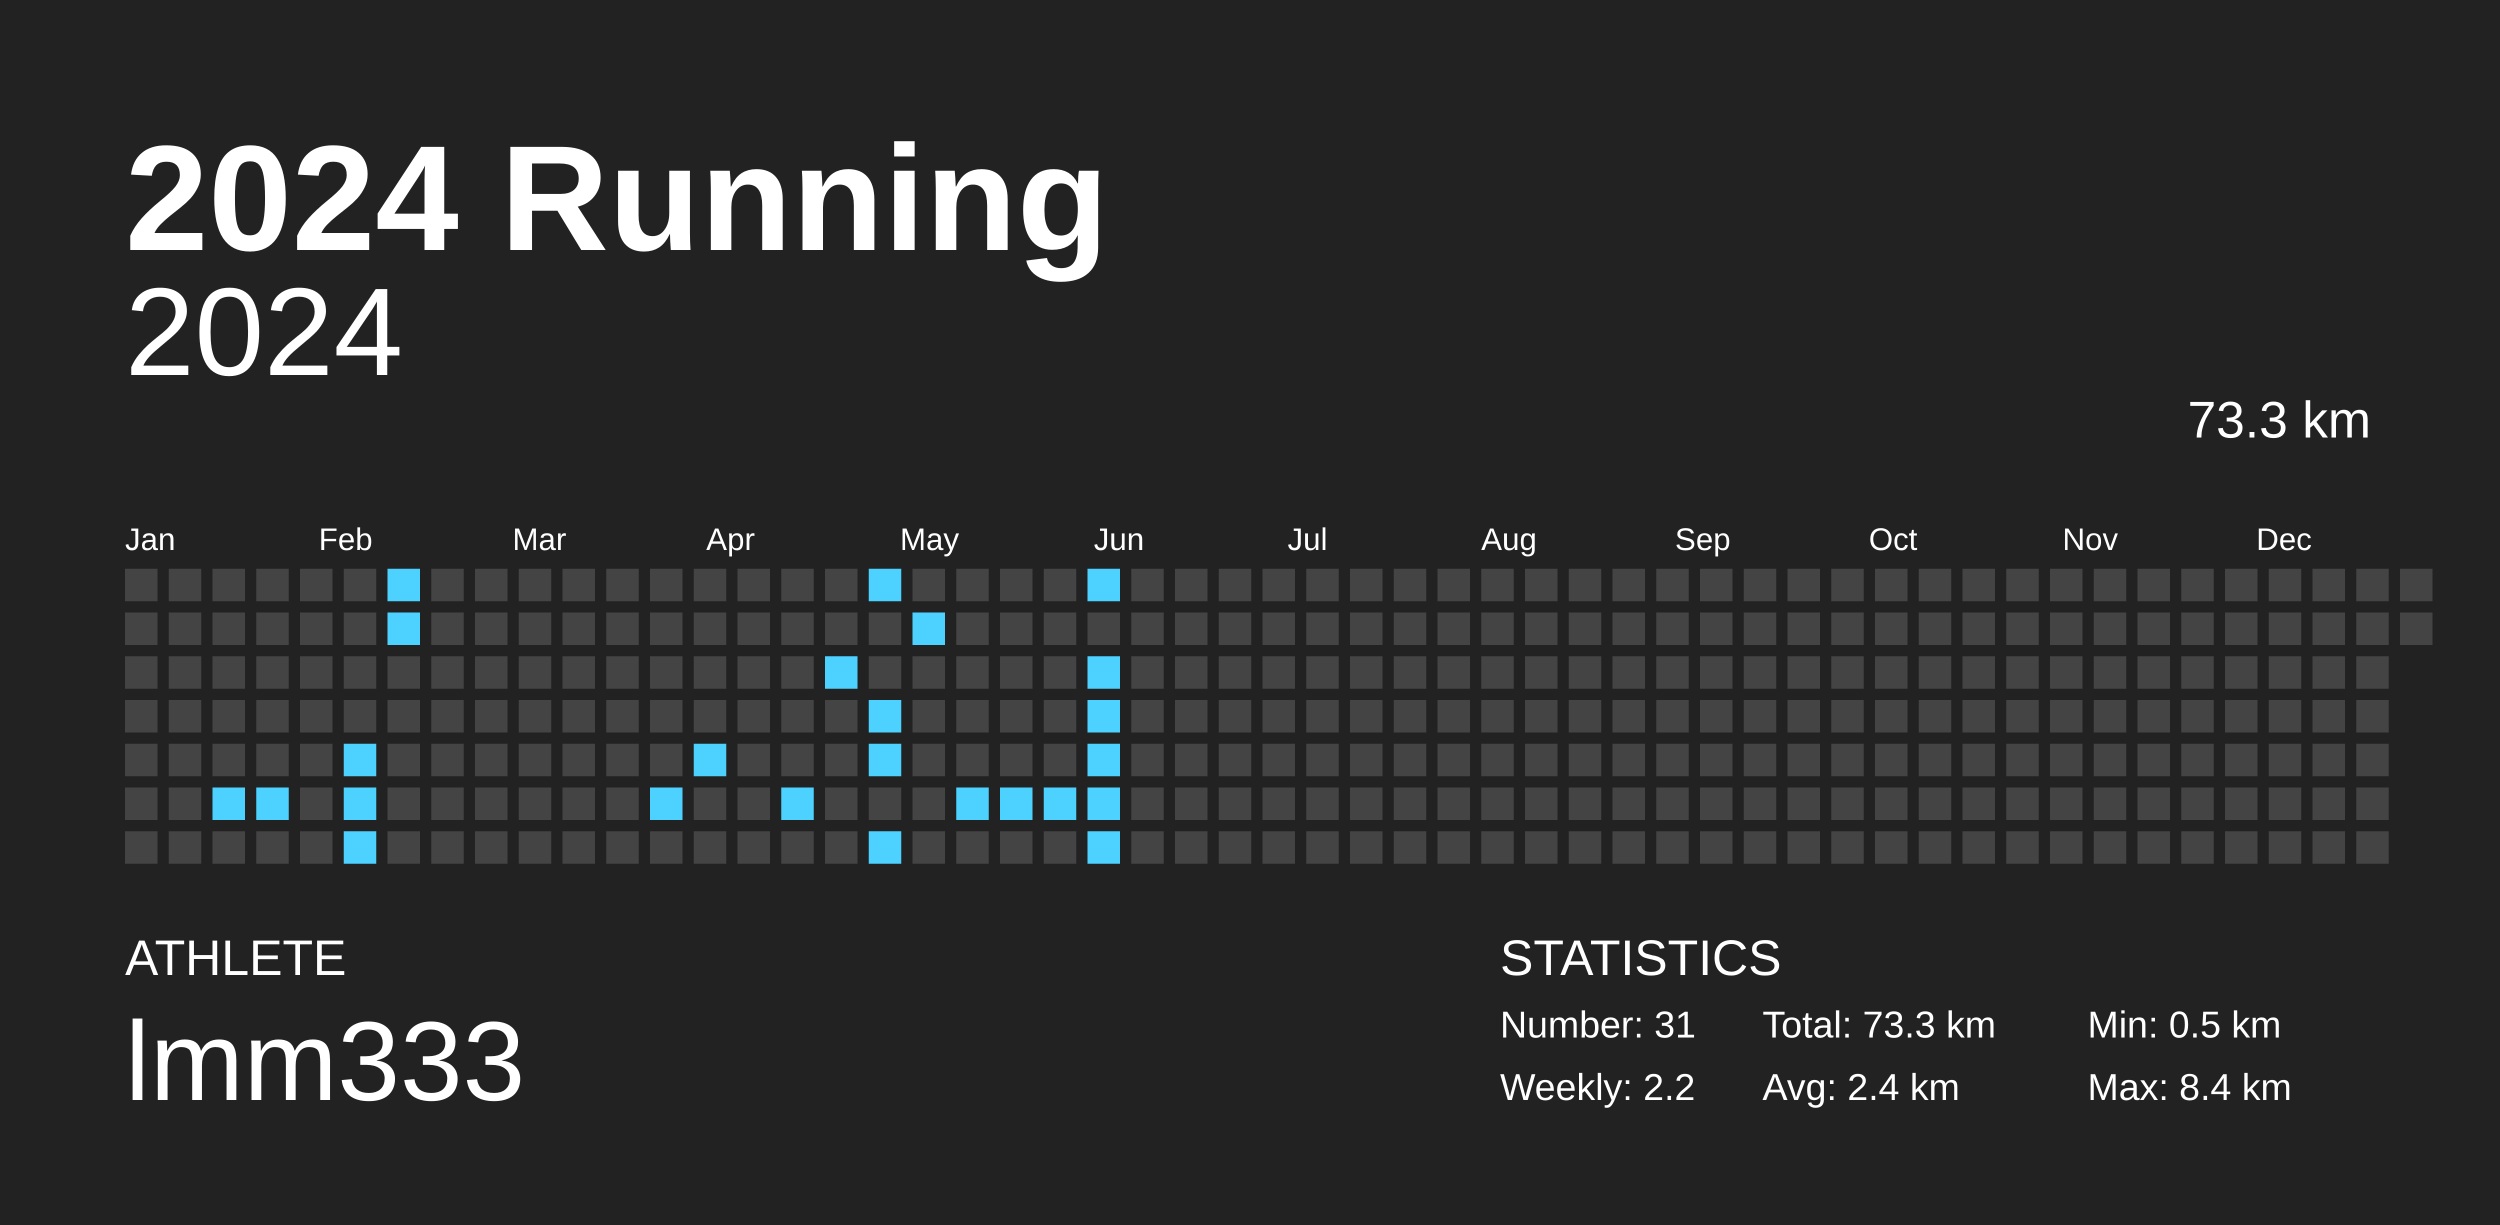
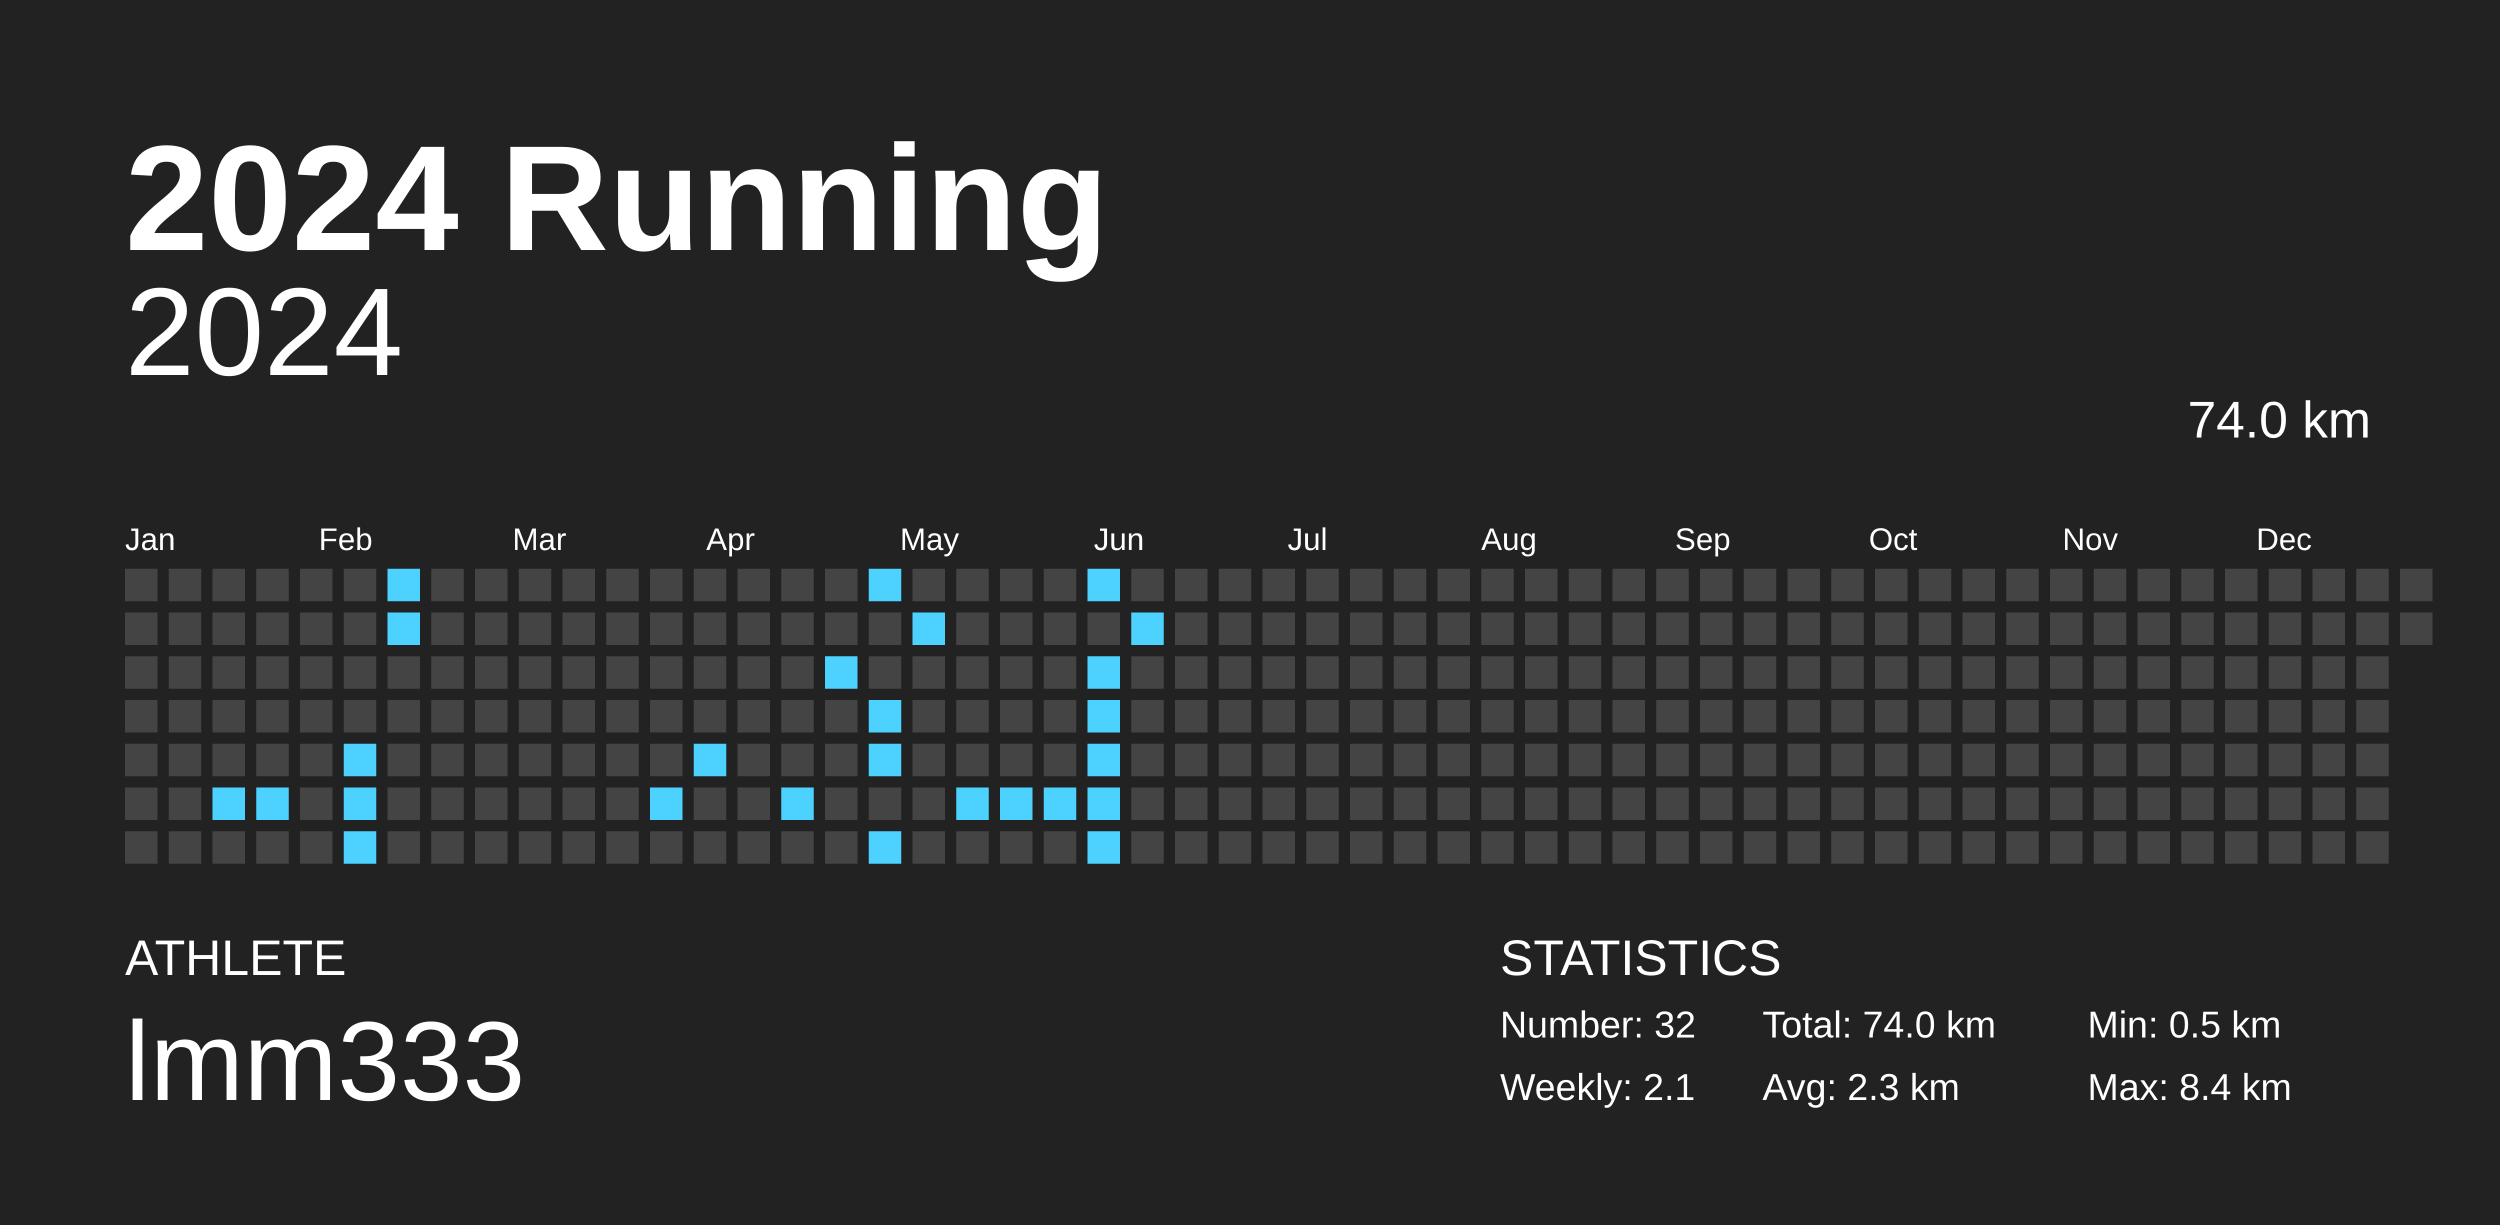
<svg xmlns="http://www.w3.org/2000/svg" baseProfile="full" height="98mm" version="1.1" viewBox="0,0,200,98" width="200mm">
  <defs />
  <rect fill="#222222" height="98" width="200" x="0" y="0" />
  <text fill="#FFFFFF" style="font-size:12px; font-family:Arial; font-weight:bold;" x="10" y="20">2024 Running</text>
  <text fill="#FFFFFF" style="font-size:4px; font-family:Arial" x="10" y="78">ATHLETE</text>
  <text fill="#FFFFFF" style="font-size:9px; font-family:Arial" x="10" y="88">lmm333</text>
  <text fill="#FFFFFF" style="font-size:4px; font-family:Arial" x="120" y="78">STATISTICS</text>
-   <text fill="#FFFFFF" style="font-size:3px; font-family:Arial" x="120" y="83">Number: 31</text>
-   <text fill="#FFFFFF" style="font-size:3px; font-family:Arial" x="120" y="88">Weekly: 2.2</text>
-   <text fill="#FFFFFF" style="font-size:3px; font-family:Arial" x="141" y="83">Total: 73.3 km</text>
-   <text fill="#FFFFFF" style="font-size:3px; font-family:Arial" x="141" y="88">Avg: 2.4 km</text>
+   <text fill="#FFFFFF" style="font-size:3px; font-family:Arial" x="120" y="83">Number: 32</text>
+   <text fill="#FFFFFF" style="font-size:3px; font-family:Arial" x="120" y="88">Weekly: 2.1</text>
+   <text fill="#FFFFFF" style="font-size:3px; font-family:Arial" x="141" y="83">Total: 74.0 km</text>
+   <text fill="#FFFFFF" style="font-size:3px; font-family:Arial" x="141" y="88">Avg: 2.3 km</text>
  <text fill="#FFFFFF" style="font-size:3px; font-family:Arial" x="167" y="83">Min: 0.5 km</text>
  <text fill="#FFFFFF" style="font-size:3px; font-family:Arial" x="167" y="88">Max: 8.4 km</text>
  <text alignment-baseline="hanging" fill="#FFFFFF" style="font-size:10.0px; font-family:Arial;" x="10" y="30">2024</text>
-   <text alignment-baseline="hanging" fill="#FFFFFF" style="font-size:4.125px; font-family:Arial;" x="175" y="35">73.3 km</text>
+   <text alignment-baseline="hanging" fill="#FFFFFF" style="font-size:4.125px; font-family:Arial;" x="175" y="35">74.0 km</text>
  <text fill="#FFFFFF" style="font-size:2.5px; font-family:Arial" x="10.0" y="44">Jan</text>
  <text fill="#FFFFFF" style="font-size:2.5px; font-family:Arial" x="25.5" y="44">Feb</text>
  <text fill="#FFFFFF" style="font-size:2.5px; font-family:Arial" x="41.0" y="44">Mar</text>
  <text fill="#FFFFFF" style="font-size:2.5px; font-family:Arial" x="56.5" y="44">Apr</text>
  <text fill="#FFFFFF" style="font-size:2.5px; font-family:Arial" x="72.0" y="44">May</text>
  <text fill="#FFFFFF" style="font-size:2.5px; font-family:Arial" x="87.5" y="44">Jun</text>
  <text fill="#FFFFFF" style="font-size:2.5px; font-family:Arial" x="103.0" y="44">Jul</text>
  <text fill="#FFFFFF" style="font-size:2.5px; font-family:Arial" x="118.5" y="44">Aug</text>
  <text fill="#FFFFFF" style="font-size:2.5px; font-family:Arial" x="134.0" y="44">Sep</text>
  <text fill="#FFFFFF" style="font-size:2.5px; font-family:Arial" x="149.5" y="44">Oct</text>
  <text fill="#FFFFFF" style="font-size:2.5px; font-family:Arial" x="165.0" y="44">Nov</text>
  <text fill="#FFFFFF" style="font-size:2.5px; font-family:Arial" x="180.5" y="44">Dec</text>
  <rect fill="#444444" height="2.6" width="2.6" x="10.0" y="45.5" />
  <rect fill="#444444" height="2.6" width="2.6" x="10.0" y="49.0" />
  <rect fill="#444444" height="2.6" width="2.6" x="10.0" y="52.5" />
  <rect fill="#444444" height="2.6" width="2.6" x="10.0" y="56.0" />
  <rect fill="#444444" height="2.6" width="2.6" x="10.0" y="59.5" />
  <rect fill="#444444" height="2.6" width="2.6" x="10.0" y="63.0" />
  <rect fill="#444444" height="2.6" width="2.6" x="10.0" y="66.5" />
  <rect fill="#444444" height="2.6" width="2.6" x="13.5" y="45.5" />
  <rect fill="#444444" height="2.6" width="2.6" x="13.5" y="49.0" />
  <rect fill="#444444" height="2.6" width="2.6" x="13.5" y="52.5" />
  <rect fill="#444444" height="2.6" width="2.6" x="13.5" y="56.0" />
  <rect fill="#444444" height="2.6" width="2.6" x="13.5" y="59.5" />
  <rect fill="#444444" height="2.6" width="2.6" x="13.5" y="63.0" />
  <rect fill="#444444" height="2.6" width="2.6" x="13.5" y="66.5" />
  <rect fill="#444444" height="2.6" width="2.6" x="17.0" y="45.5" />
  <rect fill="#444444" height="2.6" width="2.6" x="17.0" y="49.0" />
  <rect fill="#444444" height="2.6" width="2.6" x="17.0" y="52.5" />
  <rect fill="#444444" height="2.6" width="2.6" x="17.0" y="56.0" />
  <rect fill="#444444" height="2.6" width="2.6" x="17.0" y="59.5" />
  <rect fill="#4dd2ff" height="2.6" width="2.6" x="17.0" y="63.0" />
  <rect fill="#444444" height="2.6" width="2.6" x="17.0" y="66.5" />
  <rect fill="#444444" height="2.6" width="2.6" x="20.5" y="45.5" />
  <rect fill="#444444" height="2.6" width="2.6" x="20.5" y="49.0" />
  <rect fill="#444444" height="2.6" width="2.6" x="20.5" y="52.5" />
  <rect fill="#444444" height="2.6" width="2.6" x="20.5" y="56.0" />
  <rect fill="#444444" height="2.6" width="2.6" x="20.5" y="59.5" />
  <rect fill="#4dd2ff" height="2.6" width="2.6" x="20.5" y="63.0" />
  <rect fill="#444444" height="2.6" width="2.6" x="20.5" y="66.5" />
  <rect fill="#444444" height="2.6" width="2.6" x="24.0" y="45.5" />
  <rect fill="#444444" height="2.6" width="2.6" x="24.0" y="49.0" />
  <rect fill="#444444" height="2.6" width="2.6" x="24.0" y="52.5" />
  <rect fill="#444444" height="2.6" width="2.6" x="24.0" y="56.0" />
  <rect fill="#444444" height="2.6" width="2.6" x="24.0" y="59.5" />
  <rect fill="#444444" height="2.6" width="2.6" x="24.0" y="63.0" />
  <rect fill="#444444" height="2.6" width="2.6" x="24.0" y="66.5" />
  <rect fill="#444444" height="2.6" width="2.6" x="27.5" y="45.5" />
  <rect fill="#444444" height="2.6" width="2.6" x="27.5" y="49.0" />
  <rect fill="#444444" height="2.6" width="2.6" x="27.5" y="52.5" />
  <rect fill="#444444" height="2.6" width="2.6" x="27.5" y="56.0" />
  <rect fill="#4dd2ff" height="2.6" width="2.6" x="27.5" y="59.5" />
  <rect fill="#4dd2ff" height="2.6" width="2.6" x="27.5" y="63.0" />
  <rect fill="#4dd2ff" height="2.6" width="2.6" x="27.5" y="66.5" />
  <rect fill="#4dd2ff" height="2.6" width="2.6" x="31.0" y="45.5" />
  <rect fill="#4dd2ff" height="2.6" width="2.6" x="31.0" y="49.0" />
  <rect fill="#444444" height="2.6" width="2.6" x="31.0" y="52.5" />
  <rect fill="#444444" height="2.6" width="2.6" x="31.0" y="56.0" />
  <rect fill="#444444" height="2.6" width="2.6" x="31.0" y="59.5" />
  <rect fill="#444444" height="2.6" width="2.6" x="31.0" y="63.0" />
  <rect fill="#444444" height="2.6" width="2.6" x="31.0" y="66.5" />
  <rect fill="#444444" height="2.6" width="2.6" x="34.5" y="45.5" />
  <rect fill="#444444" height="2.6" width="2.6" x="34.5" y="49.0" />
  <rect fill="#444444" height="2.6" width="2.6" x="34.5" y="52.5" />
  <rect fill="#444444" height="2.6" width="2.6" x="34.5" y="56.0" />
  <rect fill="#444444" height="2.6" width="2.6" x="34.5" y="59.5" />
  <rect fill="#444444" height="2.6" width="2.6" x="34.5" y="63.0" />
  <rect fill="#444444" height="2.6" width="2.6" x="34.5" y="66.5" />
  <rect fill="#444444" height="2.6" width="2.6" x="38.0" y="45.5" />
  <rect fill="#444444" height="2.6" width="2.6" x="38.0" y="49.0" />
  <rect fill="#444444" height="2.6" width="2.6" x="38.0" y="52.5" />
  <rect fill="#444444" height="2.6" width="2.6" x="38.0" y="56.0" />
  <rect fill="#444444" height="2.6" width="2.6" x="38.0" y="59.5" />
  <rect fill="#444444" height="2.6" width="2.6" x="38.0" y="63.0" />
  <rect fill="#444444" height="2.6" width="2.6" x="38.0" y="66.5" />
  <rect fill="#444444" height="2.6" width="2.6" x="41.5" y="45.5" />
  <rect fill="#444444" height="2.6" width="2.6" x="41.5" y="49.0" />
  <rect fill="#444444" height="2.6" width="2.6" x="41.5" y="52.5" />
  <rect fill="#444444" height="2.6" width="2.6" x="41.5" y="56.0" />
  <rect fill="#444444" height="2.6" width="2.6" x="41.5" y="59.5" />
  <rect fill="#444444" height="2.6" width="2.6" x="41.5" y="63.0" />
  <rect fill="#444444" height="2.6" width="2.6" x="41.5" y="66.5" />
  <rect fill="#444444" height="2.6" width="2.6" x="45.0" y="45.5" />
  <rect fill="#444444" height="2.6" width="2.6" x="45.0" y="49.0" />
  <rect fill="#444444" height="2.6" width="2.6" x="45.0" y="52.5" />
  <rect fill="#444444" height="2.6" width="2.6" x="45.0" y="56.0" />
  <rect fill="#444444" height="2.6" width="2.6" x="45.0" y="59.5" />
  <rect fill="#444444" height="2.6" width="2.6" x="45.0" y="63.0" />
  <rect fill="#444444" height="2.6" width="2.6" x="45.0" y="66.5" />
  <rect fill="#444444" height="2.6" width="2.6" x="48.5" y="45.5" />
  <rect fill="#444444" height="2.6" width="2.6" x="48.5" y="49.0" />
  <rect fill="#444444" height="2.6" width="2.6" x="48.5" y="52.5" />
  <rect fill="#444444" height="2.6" width="2.6" x="48.5" y="56.0" />
  <rect fill="#444444" height="2.6" width="2.6" x="48.5" y="59.5" />
  <rect fill="#444444" height="2.6" width="2.6" x="48.5" y="63.0" />
  <rect fill="#444444" height="2.6" width="2.6" x="48.5" y="66.5" />
  <rect fill="#444444" height="2.6" width="2.6" x="52.0" y="45.5" />
  <rect fill="#444444" height="2.6" width="2.6" x="52.0" y="49.0" />
  <rect fill="#444444" height="2.6" width="2.6" x="52.0" y="52.5" />
  <rect fill="#444444" height="2.6" width="2.6" x="52.0" y="56.0" />
  <rect fill="#444444" height="2.6" width="2.6" x="52.0" y="59.5" />
  <rect fill="#4dd2ff" height="2.6" width="2.6" x="52.0" y="63.0" />
  <rect fill="#444444" height="2.6" width="2.6" x="52.0" y="66.5" />
  <rect fill="#444444" height="2.6" width="2.6" x="55.5" y="45.5" />
  <rect fill="#444444" height="2.6" width="2.6" x="55.5" y="49.0" />
  <rect fill="#444444" height="2.6" width="2.6" x="55.5" y="52.5" />
  <rect fill="#444444" height="2.6" width="2.6" x="55.5" y="56.0" />
  <rect fill="#4dd2ff" height="2.6" width="2.6" x="55.5" y="59.5" />
  <rect fill="#444444" height="2.6" width="2.6" x="55.5" y="63.0" />
  <rect fill="#444444" height="2.6" width="2.6" x="55.5" y="66.5" />
  <rect fill="#444444" height="2.6" width="2.6" x="59.0" y="45.5" />
  <rect fill="#444444" height="2.6" width="2.6" x="59.0" y="49.0" />
  <rect fill="#444444" height="2.6" width="2.6" x="59.0" y="52.5" />
  <rect fill="#444444" height="2.6" width="2.6" x="59.0" y="56.0" />
  <rect fill="#444444" height="2.6" width="2.6" x="59.0" y="59.5" />
  <rect fill="#444444" height="2.6" width="2.6" x="59.0" y="63.0" />
  <rect fill="#444444" height="2.6" width="2.6" x="59.0" y="66.5" />
  <rect fill="#444444" height="2.6" width="2.6" x="62.5" y="45.5" />
  <rect fill="#444444" height="2.6" width="2.6" x="62.5" y="49.0" />
  <rect fill="#444444" height="2.6" width="2.6" x="62.5" y="52.5" />
  <rect fill="#444444" height="2.6" width="2.6" x="62.5" y="56.0" />
  <rect fill="#444444" height="2.6" width="2.6" x="62.5" y="59.5" />
  <rect fill="#4dd2ff" height="2.6" width="2.6" x="62.5" y="63.0" />
  <rect fill="#444444" height="2.6" width="2.6" x="62.5" y="66.5" />
  <rect fill="#444444" height="2.6" width="2.6" x="66.0" y="45.5" />
  <rect fill="#444444" height="2.6" width="2.6" x="66.0" y="49.0" />
  <rect fill="#4dd2ff" height="2.6" width="2.6" x="66.0" y="52.5" />
  <rect fill="#444444" height="2.6" width="2.6" x="66.0" y="56.0" />
  <rect fill="#444444" height="2.6" width="2.6" x="66.0" y="59.5" />
  <rect fill="#444444" height="2.6" width="2.6" x="66.0" y="63.0" />
  <rect fill="#444444" height="2.6" width="2.6" x="66.0" y="66.5" />
  <rect fill="#4dd2ff" height="2.6" width="2.6" x="69.5" y="45.5" />
  <rect fill="#444444" height="2.6" width="2.6" x="69.5" y="49.0" />
  <rect fill="#444444" height="2.6" width="2.6" x="69.5" y="52.5" />
  <rect fill="#4dd2ff" height="2.6" width="2.6" x="69.5" y="56.0" />
  <rect fill="#4dd2ff" height="2.6" width="2.6" x="69.5" y="59.5" />
  <rect fill="#444444" height="2.6" width="2.6" x="69.5" y="63.0" />
  <rect fill="#4dd2ff" height="2.6" width="2.6" x="69.5" y="66.5" />
  <rect fill="#444444" height="2.6" width="2.6" x="73.0" y="45.5" />
  <rect fill="#4dd2ff" height="2.6" width="2.6" x="73.0" y="49.0" />
  <rect fill="#444444" height="2.6" width="2.6" x="73.0" y="52.5" />
  <rect fill="#444444" height="2.6" width="2.6" x="73.0" y="56.0" />
  <rect fill="#444444" height="2.6" width="2.6" x="73.0" y="59.5" />
  <rect fill="#444444" height="2.6" width="2.6" x="73.0" y="63.0" />
  <rect fill="#444444" height="2.6" width="2.6" x="73.0" y="66.5" />
  <rect fill="#444444" height="2.6" width="2.6" x="76.5" y="45.5" />
  <rect fill="#444444" height="2.6" width="2.6" x="76.5" y="49.0" />
  <rect fill="#444444" height="2.6" width="2.6" x="76.5" y="52.5" />
  <rect fill="#444444" height="2.6" width="2.6" x="76.5" y="56.0" />
  <rect fill="#444444" height="2.6" width="2.6" x="76.5" y="59.5" />
  <rect fill="#4dd2ff" height="2.6" width="2.6" x="76.5" y="63.0" />
  <rect fill="#444444" height="2.6" width="2.6" x="76.5" y="66.5" />
  <rect fill="#444444" height="2.6" width="2.6" x="80.0" y="45.5" />
  <rect fill="#444444" height="2.6" width="2.6" x="80.0" y="49.0" />
  <rect fill="#444444" height="2.6" width="2.6" x="80.0" y="52.5" />
  <rect fill="#444444" height="2.6" width="2.6" x="80.0" y="56.0" />
  <rect fill="#444444" height="2.6" width="2.6" x="80.0" y="59.5" />
  <rect fill="#4dd2ff" height="2.6" width="2.6" x="80.0" y="63.0" />
  <rect fill="#444444" height="2.6" width="2.6" x="80.0" y="66.5" />
  <rect fill="#444444" height="2.6" width="2.6" x="83.5" y="45.5" />
  <rect fill="#444444" height="2.6" width="2.6" x="83.5" y="49.0" />
  <rect fill="#444444" height="2.6" width="2.6" x="83.5" y="52.5" />
  <rect fill="#444444" height="2.6" width="2.6" x="83.5" y="56.0" />
  <rect fill="#444444" height="2.6" width="2.6" x="83.5" y="59.5" />
  <rect fill="#4dd2ff" height="2.6" width="2.6" x="83.5" y="63.0" />
  <rect fill="#444444" height="2.6" width="2.6" x="83.5" y="66.5" />
  <rect fill="#4dd2ff" height="2.6" width="2.6" x="87.0" y="45.5" />
  <rect fill="#444444" height="2.6" width="2.6" x="87.0" y="49.0" />
  <rect fill="#4dd2ff" height="2.6" width="2.6" x="87.0" y="52.5" />
  <rect fill="#4dd2ff" height="2.6" width="2.6" x="87.0" y="56.0" />
  <rect fill="#4dd2ff" height="2.6" width="2.6" x="87.0" y="59.5" />
  <rect fill="#4dd2ff" height="2.6" width="2.6" x="87.0" y="63.0" />
  <rect fill="#4dd2ff" height="2.6" width="2.6" x="87.0" y="66.5" />
  <rect fill="#444444" height="2.6" width="2.6" x="90.5" y="45.5" />
-   <rect fill="#444444" height="2.6" width="2.6" x="90.5" y="49.0" />
+   <rect fill="#4dd2ff" height="2.6" width="2.6" x="90.5" y="49.0" />
  <rect fill="#444444" height="2.6" width="2.6" x="90.5" y="52.5" />
  <rect fill="#444444" height="2.6" width="2.6" x="90.5" y="56.0" />
  <rect fill="#444444" height="2.6" width="2.6" x="90.5" y="59.5" />
  <rect fill="#444444" height="2.6" width="2.6" x="90.5" y="63.0" />
  <rect fill="#444444" height="2.6" width="2.6" x="90.5" y="66.5" />
  <rect fill="#444444" height="2.6" width="2.6" x="94.0" y="45.5" />
  <rect fill="#444444" height="2.6" width="2.6" x="94.0" y="49.0" />
  <rect fill="#444444" height="2.6" width="2.6" x="94.0" y="52.5" />
  <rect fill="#444444" height="2.6" width="2.6" x="94.0" y="56.0" />
  <rect fill="#444444" height="2.6" width="2.6" x="94.0" y="59.5" />
  <rect fill="#444444" height="2.6" width="2.6" x="94.0" y="63.0" />
  <rect fill="#444444" height="2.6" width="2.6" x="94.0" y="66.5" />
  <rect fill="#444444" height="2.6" width="2.6" x="97.5" y="45.5" />
  <rect fill="#444444" height="2.6" width="2.6" x="97.5" y="49.0" />
  <rect fill="#444444" height="2.6" width="2.6" x="97.5" y="52.5" />
  <rect fill="#444444" height="2.6" width="2.6" x="97.5" y="56.0" />
  <rect fill="#444444" height="2.6" width="2.6" x="97.5" y="59.5" />
  <rect fill="#444444" height="2.6" width="2.6" x="97.5" y="63.0" />
  <rect fill="#444444" height="2.6" width="2.6" x="97.5" y="66.5" />
  <rect fill="#444444" height="2.6" width="2.6" x="101.0" y="45.5" />
  <rect fill="#444444" height="2.6" width="2.6" x="101.0" y="49.0" />
  <rect fill="#444444" height="2.6" width="2.6" x="101.0" y="52.5" />
  <rect fill="#444444" height="2.6" width="2.6" x="101.0" y="56.0" />
  <rect fill="#444444" height="2.6" width="2.6" x="101.0" y="59.5" />
  <rect fill="#444444" height="2.6" width="2.6" x="101.0" y="63.0" />
  <rect fill="#444444" height="2.6" width="2.6" x="101.0" y="66.5" />
  <rect fill="#444444" height="2.6" width="2.6" x="104.5" y="45.5" />
  <rect fill="#444444" height="2.6" width="2.6" x="104.5" y="49.0" />
  <rect fill="#444444" height="2.6" width="2.6" x="104.5" y="52.5" />
  <rect fill="#444444" height="2.6" width="2.6" x="104.5" y="56.0" />
  <rect fill="#444444" height="2.6" width="2.6" x="104.5" y="59.5" />
  <rect fill="#444444" height="2.6" width="2.6" x="104.5" y="63.0" />
  <rect fill="#444444" height="2.6" width="2.6" x="104.5" y="66.5" />
  <rect fill="#444444" height="2.6" width="2.6" x="108.0" y="45.5" />
  <rect fill="#444444" height="2.6" width="2.6" x="108.0" y="49.0" />
  <rect fill="#444444" height="2.6" width="2.6" x="108.0" y="52.5" />
  <rect fill="#444444" height="2.6" width="2.6" x="108.0" y="56.0" />
  <rect fill="#444444" height="2.6" width="2.6" x="108.0" y="59.5" />
  <rect fill="#444444" height="2.6" width="2.6" x="108.0" y="63.0" />
  <rect fill="#444444" height="2.6" width="2.6" x="108.0" y="66.5" />
  <rect fill="#444444" height="2.6" width="2.6" x="111.5" y="45.5" />
  <rect fill="#444444" height="2.6" width="2.6" x="111.5" y="49.0" />
  <rect fill="#444444" height="2.6" width="2.6" x="111.5" y="52.5" />
  <rect fill="#444444" height="2.6" width="2.6" x="111.5" y="56.0" />
  <rect fill="#444444" height="2.6" width="2.6" x="111.5" y="59.5" />
  <rect fill="#444444" height="2.6" width="2.6" x="111.5" y="63.0" />
  <rect fill="#444444" height="2.6" width="2.6" x="111.5" y="66.5" />
  <rect fill="#444444" height="2.6" width="2.6" x="115.0" y="45.5" />
  <rect fill="#444444" height="2.6" width="2.6" x="115.0" y="49.0" />
  <rect fill="#444444" height="2.6" width="2.6" x="115.0" y="52.5" />
  <rect fill="#444444" height="2.6" width="2.6" x="115.0" y="56.0" />
  <rect fill="#444444" height="2.6" width="2.6" x="115.0" y="59.5" />
  <rect fill="#444444" height="2.6" width="2.6" x="115.0" y="63.0" />
  <rect fill="#444444" height="2.6" width="2.6" x="115.0" y="66.5" />
  <rect fill="#444444" height="2.6" width="2.6" x="118.5" y="45.5" />
  <rect fill="#444444" height="2.6" width="2.6" x="118.5" y="49.0" />
  <rect fill="#444444" height="2.6" width="2.6" x="118.5" y="52.5" />
  <rect fill="#444444" height="2.6" width="2.6" x="118.5" y="56.0" />
  <rect fill="#444444" height="2.6" width="2.6" x="118.5" y="59.5" />
  <rect fill="#444444" height="2.6" width="2.6" x="118.5" y="63.0" />
  <rect fill="#444444" height="2.6" width="2.6" x="118.5" y="66.5" />
  <rect fill="#444444" height="2.6" width="2.6" x="122.0" y="45.5" />
  <rect fill="#444444" height="2.6" width="2.6" x="122.0" y="49.0" />
  <rect fill="#444444" height="2.6" width="2.6" x="122.0" y="52.5" />
  <rect fill="#444444" height="2.6" width="2.6" x="122.0" y="56.0" />
  <rect fill="#444444" height="2.6" width="2.6" x="122.0" y="59.5" />
  <rect fill="#444444" height="2.6" width="2.6" x="122.0" y="63.0" />
  <rect fill="#444444" height="2.6" width="2.6" x="122.0" y="66.5" />
  <rect fill="#444444" height="2.6" width="2.6" x="125.5" y="45.5" />
  <rect fill="#444444" height="2.6" width="2.6" x="125.5" y="49.0" />
  <rect fill="#444444" height="2.6" width="2.6" x="125.5" y="52.5" />
  <rect fill="#444444" height="2.6" width="2.6" x="125.5" y="56.0" />
  <rect fill="#444444" height="2.6" width="2.6" x="125.5" y="59.5" />
  <rect fill="#444444" height="2.6" width="2.6" x="125.5" y="63.0" />
  <rect fill="#444444" height="2.6" width="2.6" x="125.5" y="66.5" />
  <rect fill="#444444" height="2.6" width="2.6" x="129.0" y="45.5" />
  <rect fill="#444444" height="2.6" width="2.6" x="129.0" y="49.0" />
  <rect fill="#444444" height="2.6" width="2.6" x="129.0" y="52.5" />
  <rect fill="#444444" height="2.6" width="2.6" x="129.0" y="56.0" />
  <rect fill="#444444" height="2.6" width="2.6" x="129.0" y="59.5" />
  <rect fill="#444444" height="2.6" width="2.6" x="129.0" y="63.0" />
  <rect fill="#444444" height="2.6" width="2.6" x="129.0" y="66.5" />
  <rect fill="#444444" height="2.6" width="2.6" x="132.5" y="45.5" />
  <rect fill="#444444" height="2.6" width="2.6" x="132.5" y="49.0" />
  <rect fill="#444444" height="2.6" width="2.6" x="132.5" y="52.5" />
  <rect fill="#444444" height="2.6" width="2.6" x="132.5" y="56.0" />
  <rect fill="#444444" height="2.6" width="2.6" x="132.5" y="59.5" />
  <rect fill="#444444" height="2.6" width="2.6" x="132.5" y="63.0" />
  <rect fill="#444444" height="2.6" width="2.6" x="132.5" y="66.5" />
  <rect fill="#444444" height="2.6" width="2.6" x="136.0" y="45.5" />
  <rect fill="#444444" height="2.6" width="2.6" x="136.0" y="49.0" />
  <rect fill="#444444" height="2.6" width="2.6" x="136.0" y="52.5" />
  <rect fill="#444444" height="2.6" width="2.6" x="136.0" y="56.0" />
  <rect fill="#444444" height="2.6" width="2.6" x="136.0" y="59.5" />
  <rect fill="#444444" height="2.6" width="2.6" x="136.0" y="63.0" />
  <rect fill="#444444" height="2.6" width="2.6" x="136.0" y="66.5" />
  <rect fill="#444444" height="2.6" width="2.6" x="139.5" y="45.5" />
  <rect fill="#444444" height="2.6" width="2.6" x="139.5" y="49.0" />
  <rect fill="#444444" height="2.6" width="2.6" x="139.5" y="52.5" />
  <rect fill="#444444" height="2.6" width="2.6" x="139.5" y="56.0" />
  <rect fill="#444444" height="2.6" width="2.6" x="139.5" y="59.5" />
  <rect fill="#444444" height="2.6" width="2.6" x="139.5" y="63.0" />
  <rect fill="#444444" height="2.6" width="2.6" x="139.5" y="66.5" />
  <rect fill="#444444" height="2.6" width="2.6" x="143.0" y="45.5" />
  <rect fill="#444444" height="2.6" width="2.6" x="143.0" y="49.0" />
  <rect fill="#444444" height="2.6" width="2.6" x="143.0" y="52.5" />
  <rect fill="#444444" height="2.6" width="2.6" x="143.0" y="56.0" />
  <rect fill="#444444" height="2.6" width="2.6" x="143.0" y="59.5" />
  <rect fill="#444444" height="2.6" width="2.6" x="143.0" y="63.0" />
  <rect fill="#444444" height="2.6" width="2.6" x="143.0" y="66.5" />
  <rect fill="#444444" height="2.6" width="2.6" x="146.5" y="45.5" />
  <rect fill="#444444" height="2.6" width="2.6" x="146.5" y="49.0" />
  <rect fill="#444444" height="2.6" width="2.6" x="146.5" y="52.5" />
  <rect fill="#444444" height="2.6" width="2.6" x="146.5" y="56.0" />
  <rect fill="#444444" height="2.6" width="2.6" x="146.5" y="59.5" />
  <rect fill="#444444" height="2.6" width="2.6" x="146.5" y="63.0" />
  <rect fill="#444444" height="2.6" width="2.6" x="146.5" y="66.5" />
  <rect fill="#444444" height="2.6" width="2.6" x="150.0" y="45.5" />
  <rect fill="#444444" height="2.6" width="2.6" x="150.0" y="49.0" />
  <rect fill="#444444" height="2.6" width="2.6" x="150.0" y="52.5" />
  <rect fill="#444444" height="2.6" width="2.6" x="150.0" y="56.0" />
  <rect fill="#444444" height="2.6" width="2.6" x="150.0" y="59.5" />
  <rect fill="#444444" height="2.6" width="2.6" x="150.0" y="63.0" />
  <rect fill="#444444" height="2.6" width="2.6" x="150.0" y="66.5" />
  <rect fill="#444444" height="2.6" width="2.6" x="153.5" y="45.5" />
  <rect fill="#444444" height="2.6" width="2.6" x="153.5" y="49.0" />
  <rect fill="#444444" height="2.6" width="2.6" x="153.5" y="52.5" />
  <rect fill="#444444" height="2.6" width="2.6" x="153.5" y="56.0" />
  <rect fill="#444444" height="2.6" width="2.6" x="153.5" y="59.5" />
  <rect fill="#444444" height="2.6" width="2.6" x="153.5" y="63.0" />
  <rect fill="#444444" height="2.6" width="2.6" x="153.5" y="66.5" />
  <rect fill="#444444" height="2.6" width="2.6" x="157.0" y="45.5" />
  <rect fill="#444444" height="2.6" width="2.6" x="157.0" y="49.0" />
  <rect fill="#444444" height="2.6" width="2.6" x="157.0" y="52.5" />
  <rect fill="#444444" height="2.6" width="2.6" x="157.0" y="56.0" />
  <rect fill="#444444" height="2.6" width="2.6" x="157.0" y="59.5" />
  <rect fill="#444444" height="2.6" width="2.6" x="157.0" y="63.0" />
  <rect fill="#444444" height="2.6" width="2.6" x="157.0" y="66.5" />
  <rect fill="#444444" height="2.6" width="2.6" x="160.5" y="45.5" />
  <rect fill="#444444" height="2.6" width="2.6" x="160.5" y="49.0" />
  <rect fill="#444444" height="2.6" width="2.6" x="160.5" y="52.5" />
  <rect fill="#444444" height="2.6" width="2.6" x="160.5" y="56.0" />
  <rect fill="#444444" height="2.6" width="2.6" x="160.5" y="59.5" />
  <rect fill="#444444" height="2.6" width="2.6" x="160.5" y="63.0" />
  <rect fill="#444444" height="2.6" width="2.6" x="160.5" y="66.5" />
  <rect fill="#444444" height="2.6" width="2.6" x="164.0" y="45.5" />
  <rect fill="#444444" height="2.6" width="2.6" x="164.0" y="49.0" />
  <rect fill="#444444" height="2.6" width="2.6" x="164.0" y="52.5" />
  <rect fill="#444444" height="2.6" width="2.6" x="164.0" y="56.0" />
  <rect fill="#444444" height="2.6" width="2.6" x="164.0" y="59.5" />
  <rect fill="#444444" height="2.6" width="2.6" x="164.0" y="63.0" />
  <rect fill="#444444" height="2.6" width="2.6" x="164.0" y="66.5" />
  <rect fill="#444444" height="2.6" width="2.6" x="167.5" y="45.5" />
  <rect fill="#444444" height="2.6" width="2.6" x="167.5" y="49.0" />
  <rect fill="#444444" height="2.6" width="2.6" x="167.5" y="52.5" />
  <rect fill="#444444" height="2.6" width="2.6" x="167.5" y="56.0" />
  <rect fill="#444444" height="2.6" width="2.6" x="167.5" y="59.5" />
  <rect fill="#444444" height="2.6" width="2.6" x="167.5" y="63.0" />
  <rect fill="#444444" height="2.6" width="2.6" x="167.5" y="66.5" />
  <rect fill="#444444" height="2.6" width="2.6" x="171.0" y="45.5" />
  <rect fill="#444444" height="2.6" width="2.6" x="171.0" y="49.0" />
  <rect fill="#444444" height="2.6" width="2.6" x="171.0" y="52.5" />
  <rect fill="#444444" height="2.6" width="2.6" x="171.0" y="56.0" />
  <rect fill="#444444" height="2.6" width="2.6" x="171.0" y="59.5" />
  <rect fill="#444444" height="2.6" width="2.6" x="171.0" y="63.0" />
  <rect fill="#444444" height="2.6" width="2.6" x="171.0" y="66.5" />
  <rect fill="#444444" height="2.6" width="2.6" x="174.5" y="45.5" />
  <rect fill="#444444" height="2.6" width="2.6" x="174.5" y="49.0" />
  <rect fill="#444444" height="2.6" width="2.6" x="174.5" y="52.5" />
  <rect fill="#444444" height="2.6" width="2.6" x="174.5" y="56.0" />
  <rect fill="#444444" height="2.6" width="2.6" x="174.5" y="59.5" />
  <rect fill="#444444" height="2.6" width="2.6" x="174.5" y="63.0" />
  <rect fill="#444444" height="2.6" width="2.6" x="174.5" y="66.5" />
  <rect fill="#444444" height="2.6" width="2.6" x="178.0" y="45.5" />
  <rect fill="#444444" height="2.6" width="2.6" x="178.0" y="49.0" />
  <rect fill="#444444" height="2.6" width="2.6" x="178.0" y="52.5" />
  <rect fill="#444444" height="2.6" width="2.6" x="178.0" y="56.0" />
  <rect fill="#444444" height="2.6" width="2.6" x="178.0" y="59.5" />
  <rect fill="#444444" height="2.6" width="2.6" x="178.0" y="63.0" />
  <rect fill="#444444" height="2.6" width="2.6" x="178.0" y="66.5" />
  <rect fill="#444444" height="2.6" width="2.6" x="181.5" y="45.5" />
  <rect fill="#444444" height="2.6" width="2.6" x="181.5" y="49.0" />
  <rect fill="#444444" height="2.6" width="2.6" x="181.5" y="52.5" />
  <rect fill="#444444" height="2.6" width="2.6" x="181.5" y="56.0" />
  <rect fill="#444444" height="2.6" width="2.6" x="181.5" y="59.5" />
  <rect fill="#444444" height="2.6" width="2.6" x="181.5" y="63.0" />
  <rect fill="#444444" height="2.6" width="2.6" x="181.5" y="66.5" />
  <rect fill="#444444" height="2.6" width="2.6" x="185.0" y="45.5" />
  <rect fill="#444444" height="2.6" width="2.6" x="185.0" y="49.0" />
  <rect fill="#444444" height="2.6" width="2.6" x="185.0" y="52.5" />
  <rect fill="#444444" height="2.6" width="2.6" x="185.0" y="56.0" />
  <rect fill="#444444" height="2.6" width="2.6" x="185.0" y="59.5" />
  <rect fill="#444444" height="2.6" width="2.6" x="185.0" y="63.0" />
  <rect fill="#444444" height="2.6" width="2.6" x="185.0" y="66.5" />
  <rect fill="#444444" height="2.6" width="2.6" x="188.5" y="45.5" />
  <rect fill="#444444" height="2.6" width="2.6" x="188.5" y="49.0" />
  <rect fill="#444444" height="2.6" width="2.6" x="188.5" y="52.5" />
  <rect fill="#444444" height="2.6" width="2.6" x="188.5" y="56.0" />
  <rect fill="#444444" height="2.6" width="2.6" x="188.5" y="59.5" />
  <rect fill="#444444" height="2.6" width="2.6" x="188.5" y="63.0" />
  <rect fill="#444444" height="2.6" width="2.6" x="188.5" y="66.5" />
  <rect fill="#444444" height="2.6" width="2.6" x="192.0" y="45.5" />
  <rect fill="#444444" height="2.6" width="2.6" x="192.0" y="49.0" />
</svg>
